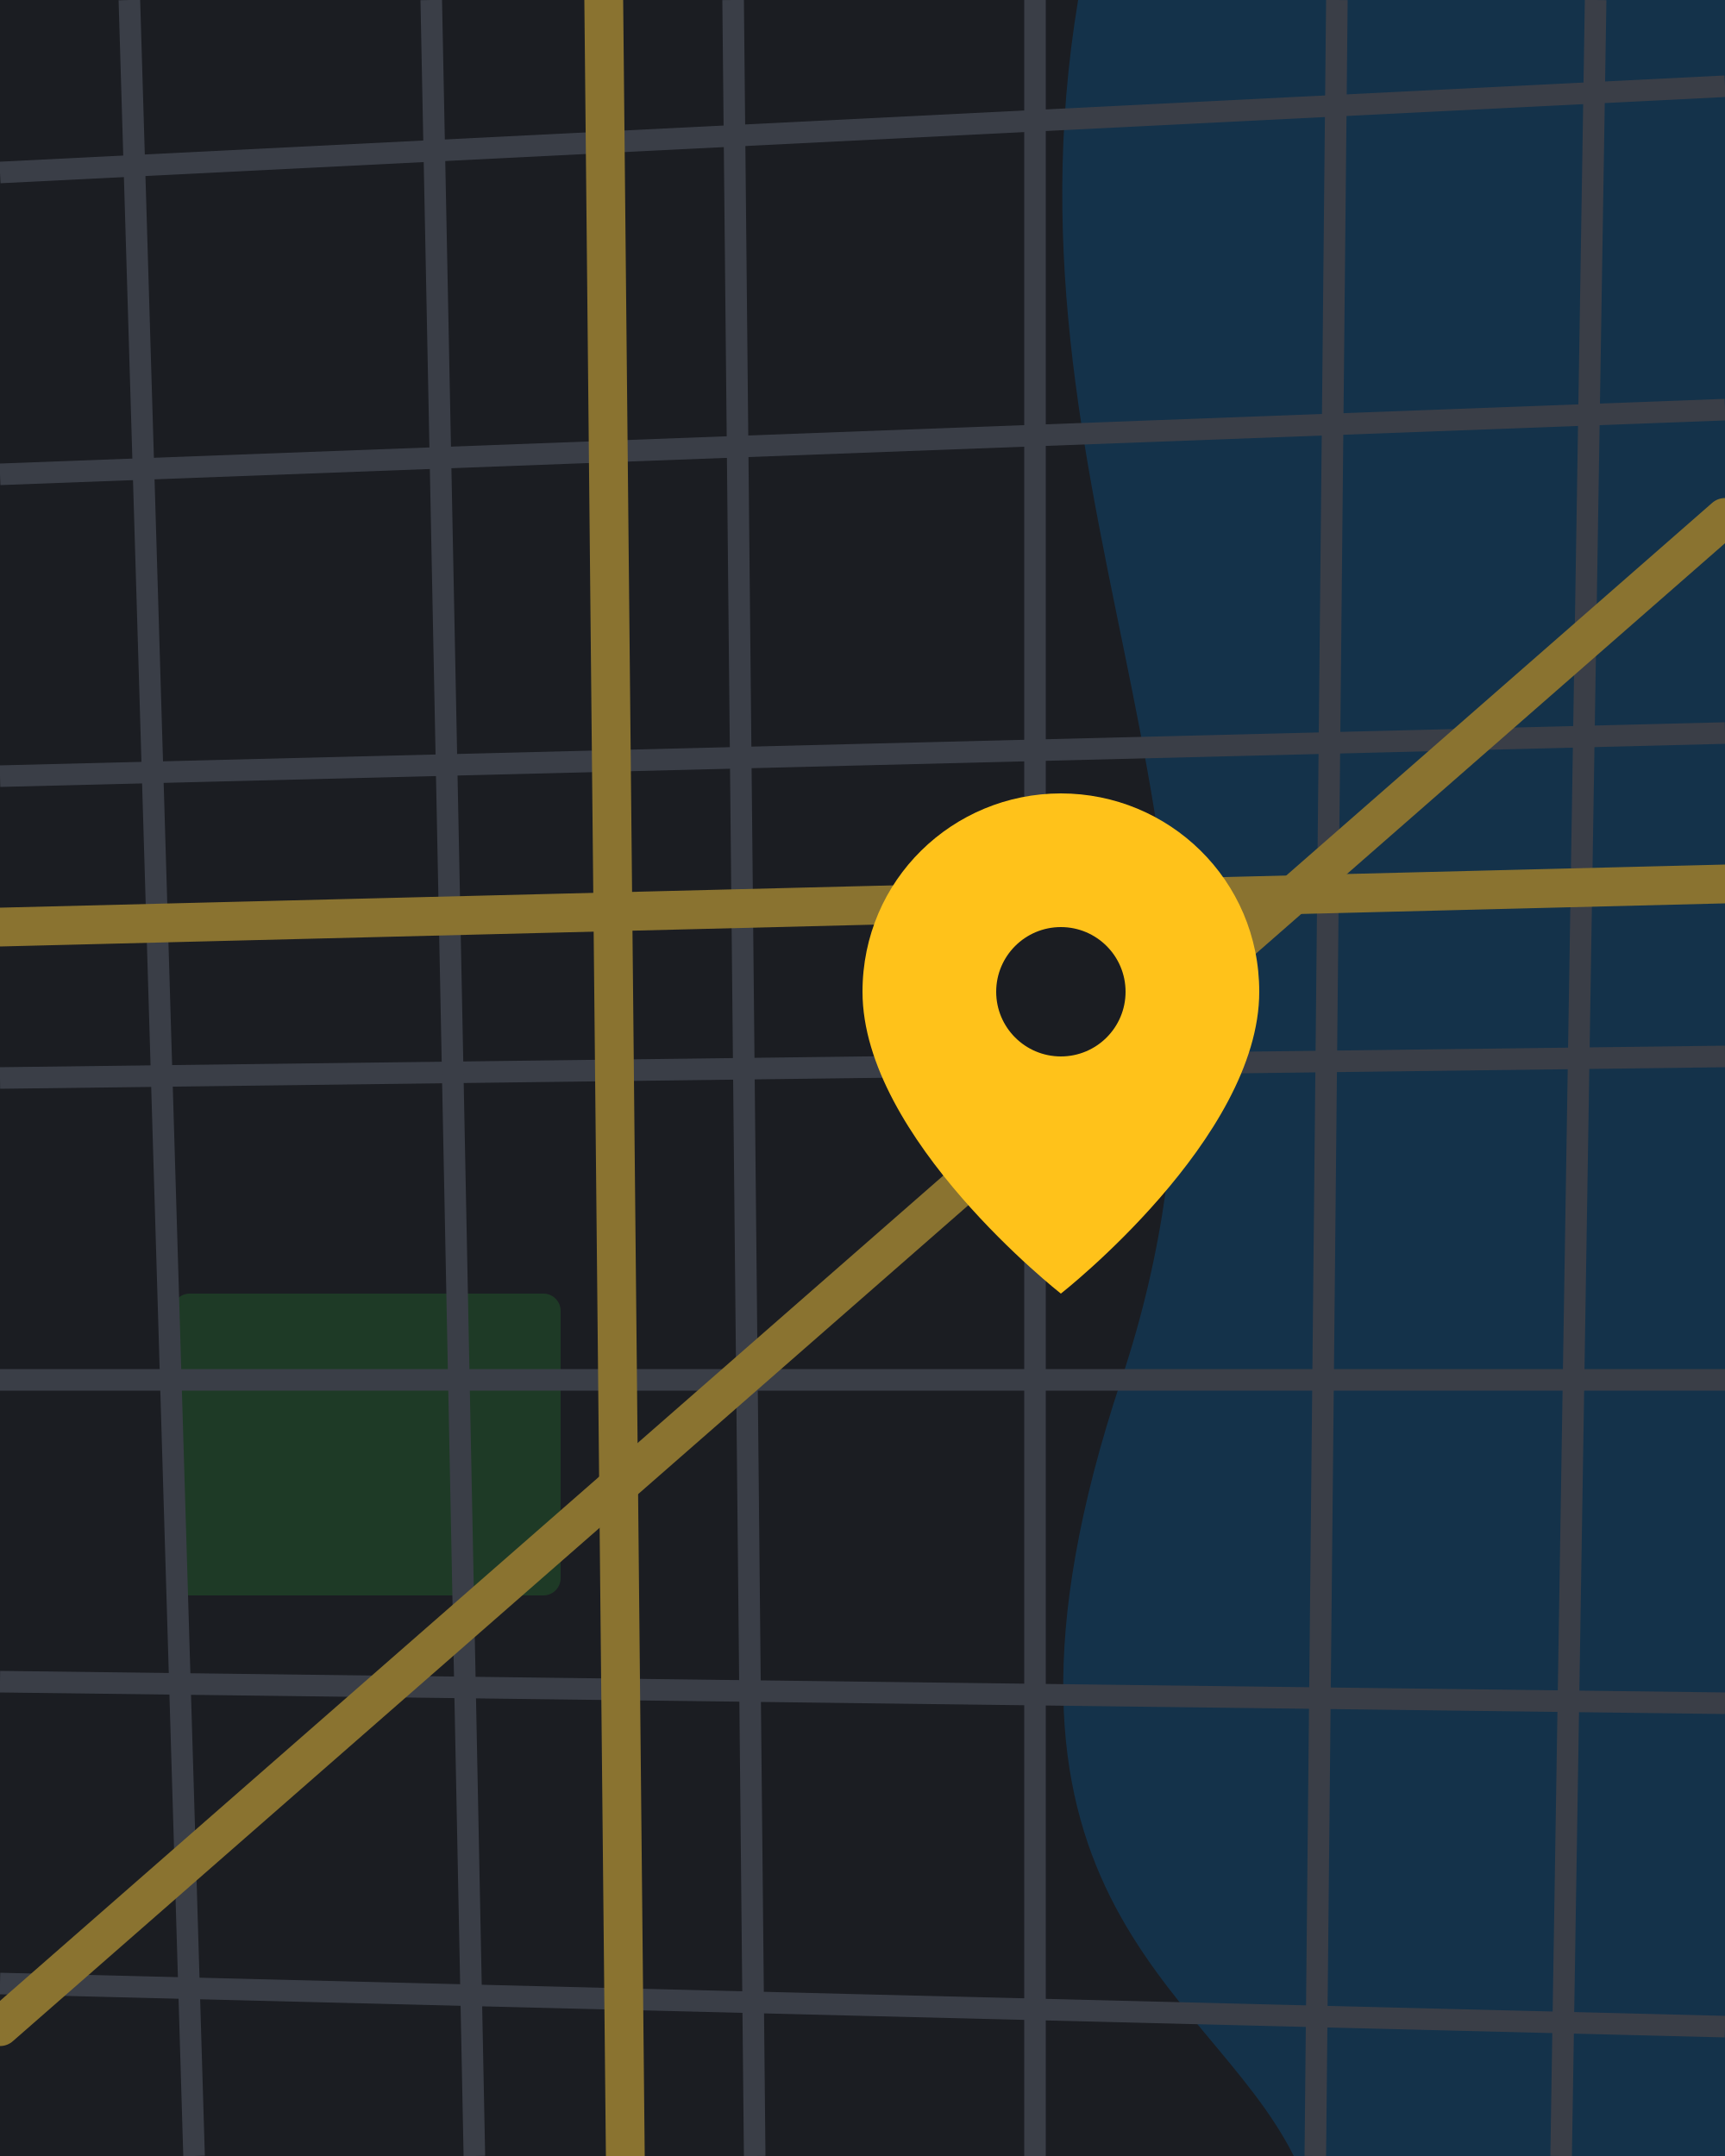
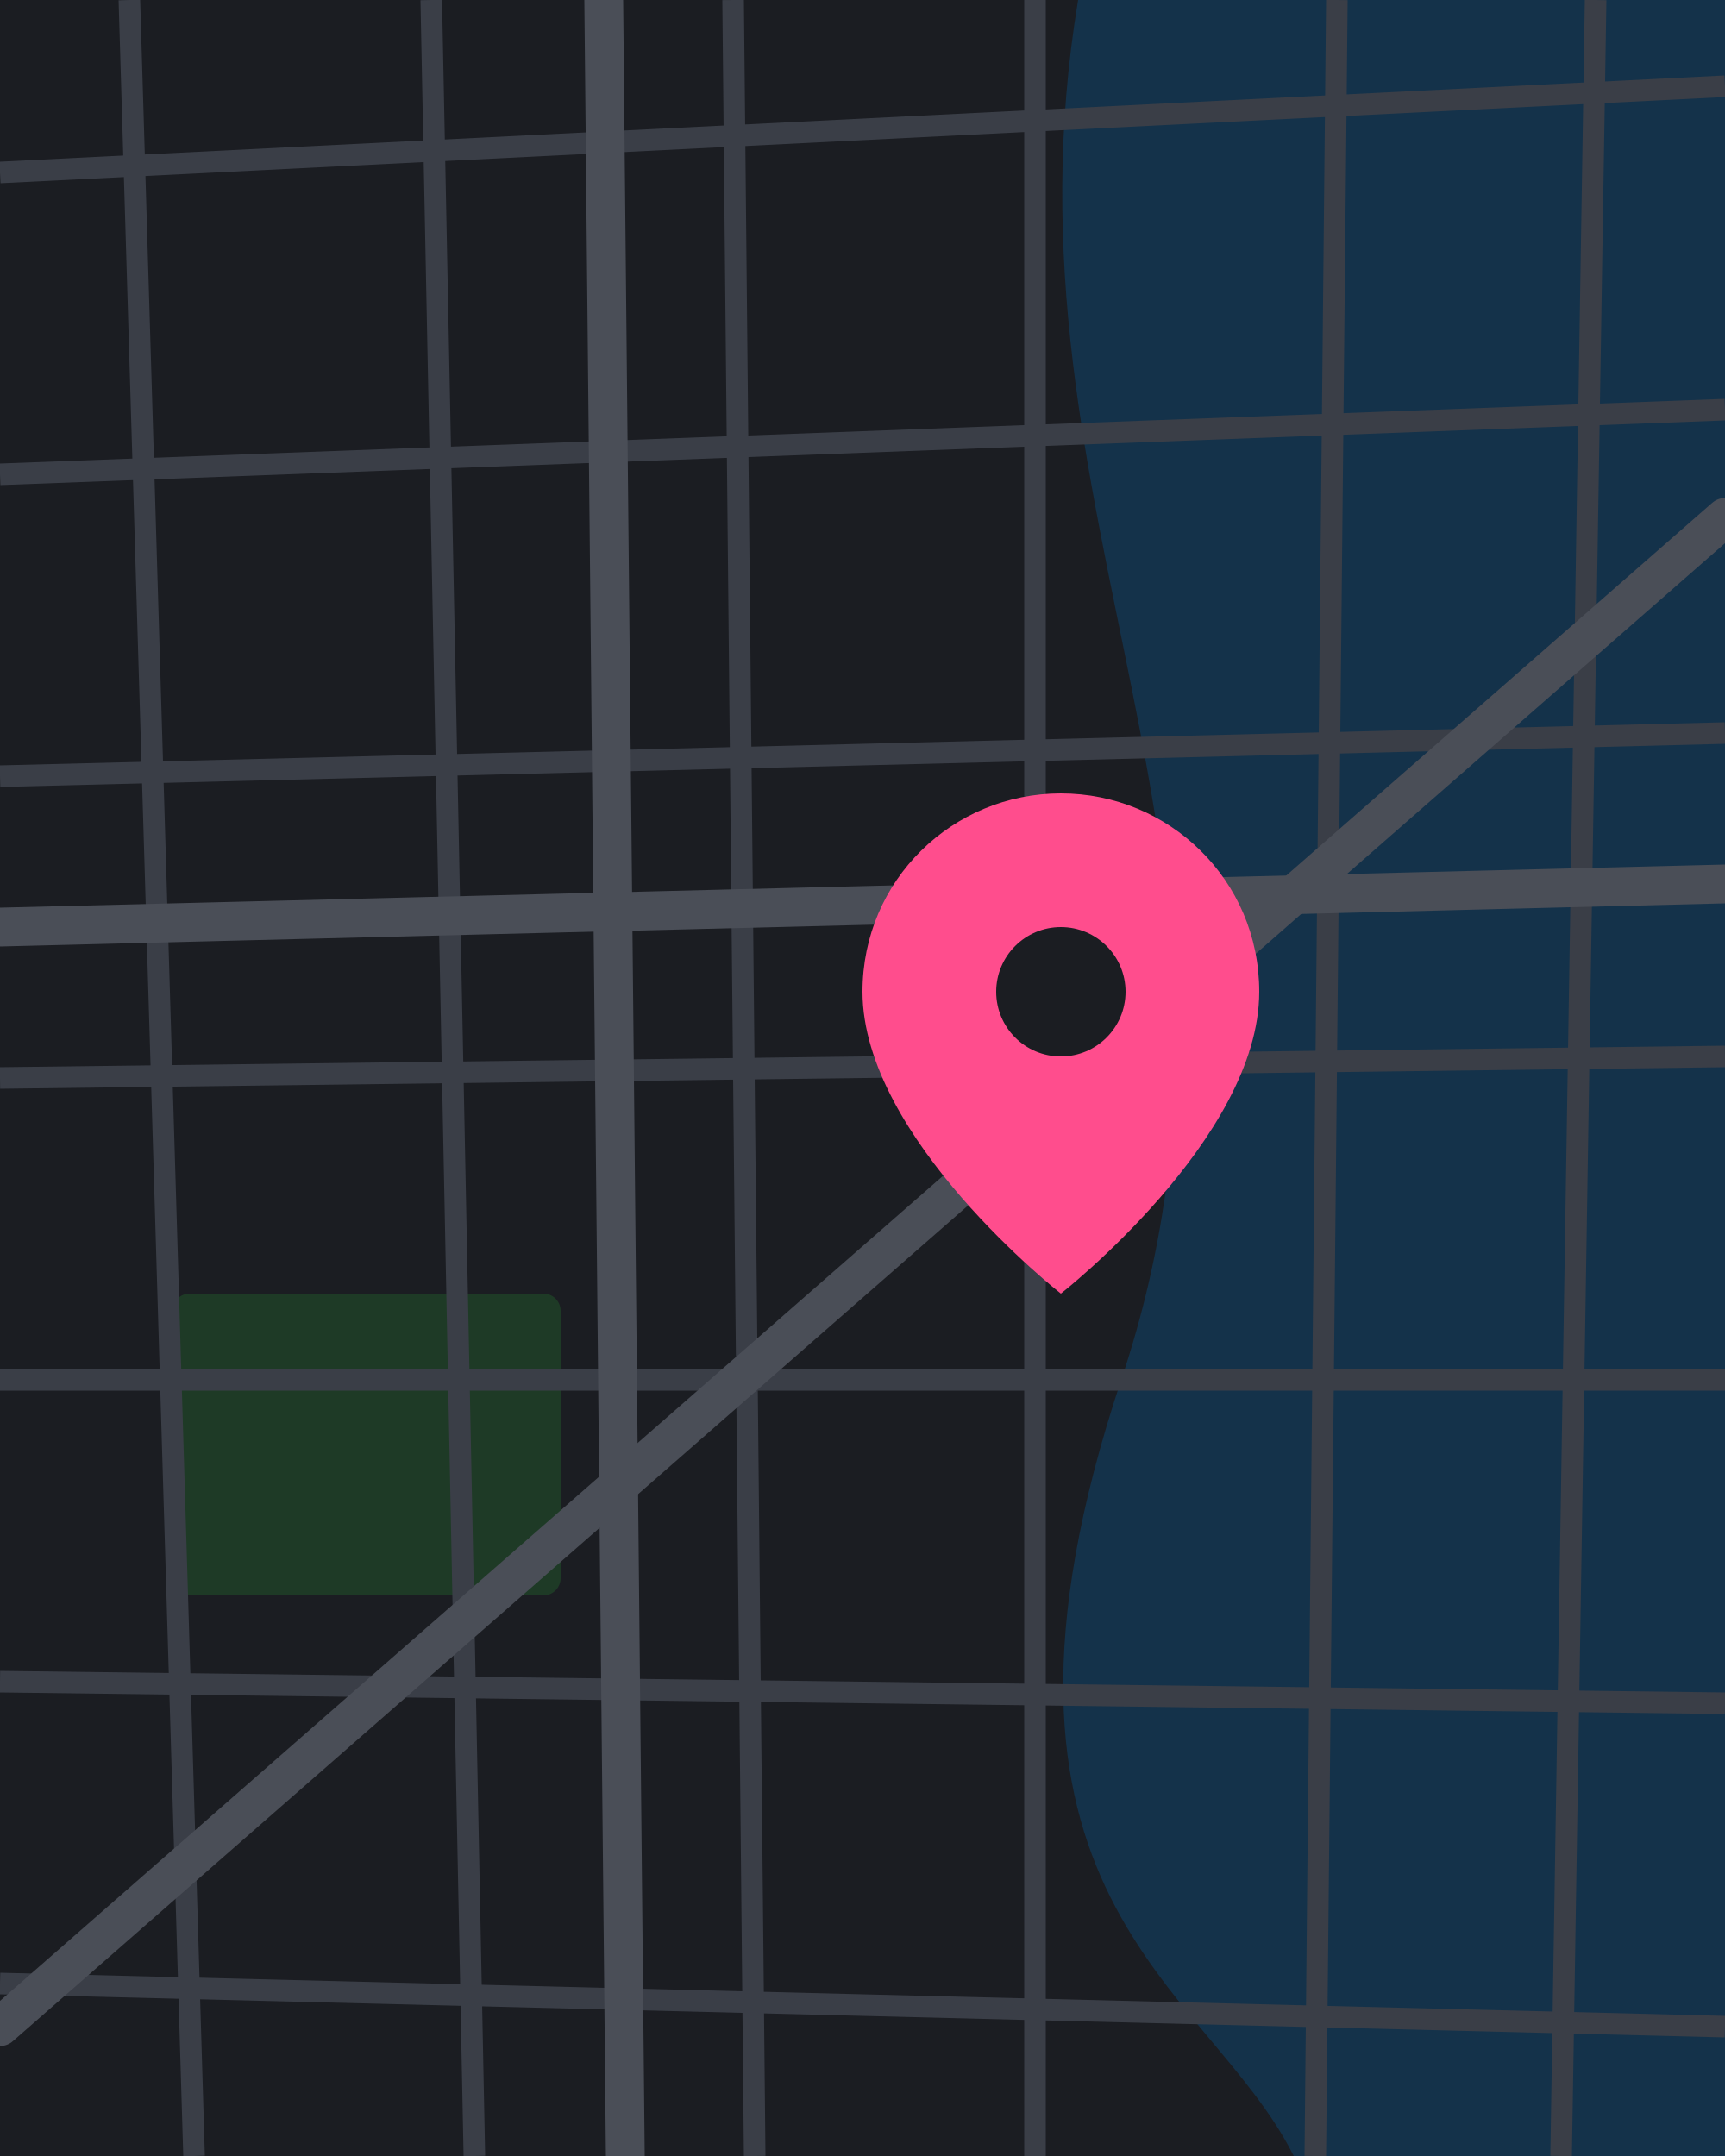
<svg xmlns="http://www.w3.org/2000/svg" viewBox="0 0 400 500" preserveAspectRatio="xMidYMid slice">
  <rect width="400" height="500" fill="#1b1d22" />
  <path d="M250 0 C230 120 300 200 260 320 S280 460 300 500 L400 500 L400 0 Z" fill="#14324a" />
  <rect x="40" y="300" width="90" height="70" rx="4" fill="#1e3a26" />
  <g stroke="#3a3e47" stroke-width="5" fill="none">
    <path d="M0 40 L400 20M0 110 L400 95M0 180 L400 170M0 250 L400 245M0 320 L400 320M0 390 L400 395M0 460 L400 470" />
    <path d="M30 0 L45 500M100 0 L110 500M170 0 L175 500M240 0 L240 500M310 0 L305 500M370 0 L362 500" />
  </g>
-   <g stroke="#8a7330" stroke-width="9" fill="none" stroke-linecap="round">
+   <g stroke="#4a4e57" stroke-width="9" fill="none" stroke-linecap="round">
    <path d="M0 215 L400 205" />
    <path d="M140 0 L145 500" />
    <path d="M0 470 L400 120" />
  </g>
-   <path d="M200 230c0-26 21-46 46-46s46 20 46 46c0 34-46 70-46 70s-46-36-46-70z" fill="#ffc21a" />
+   <path d="M200 230c0-26 21-46 46-46s46 20 46 46c0 34-46 70-46 70s-46-36-46-70z" fill="#ff4d8d" />
  <circle cx="246" cy="230" r="15" fill="#1b1d22" />
</svg>
